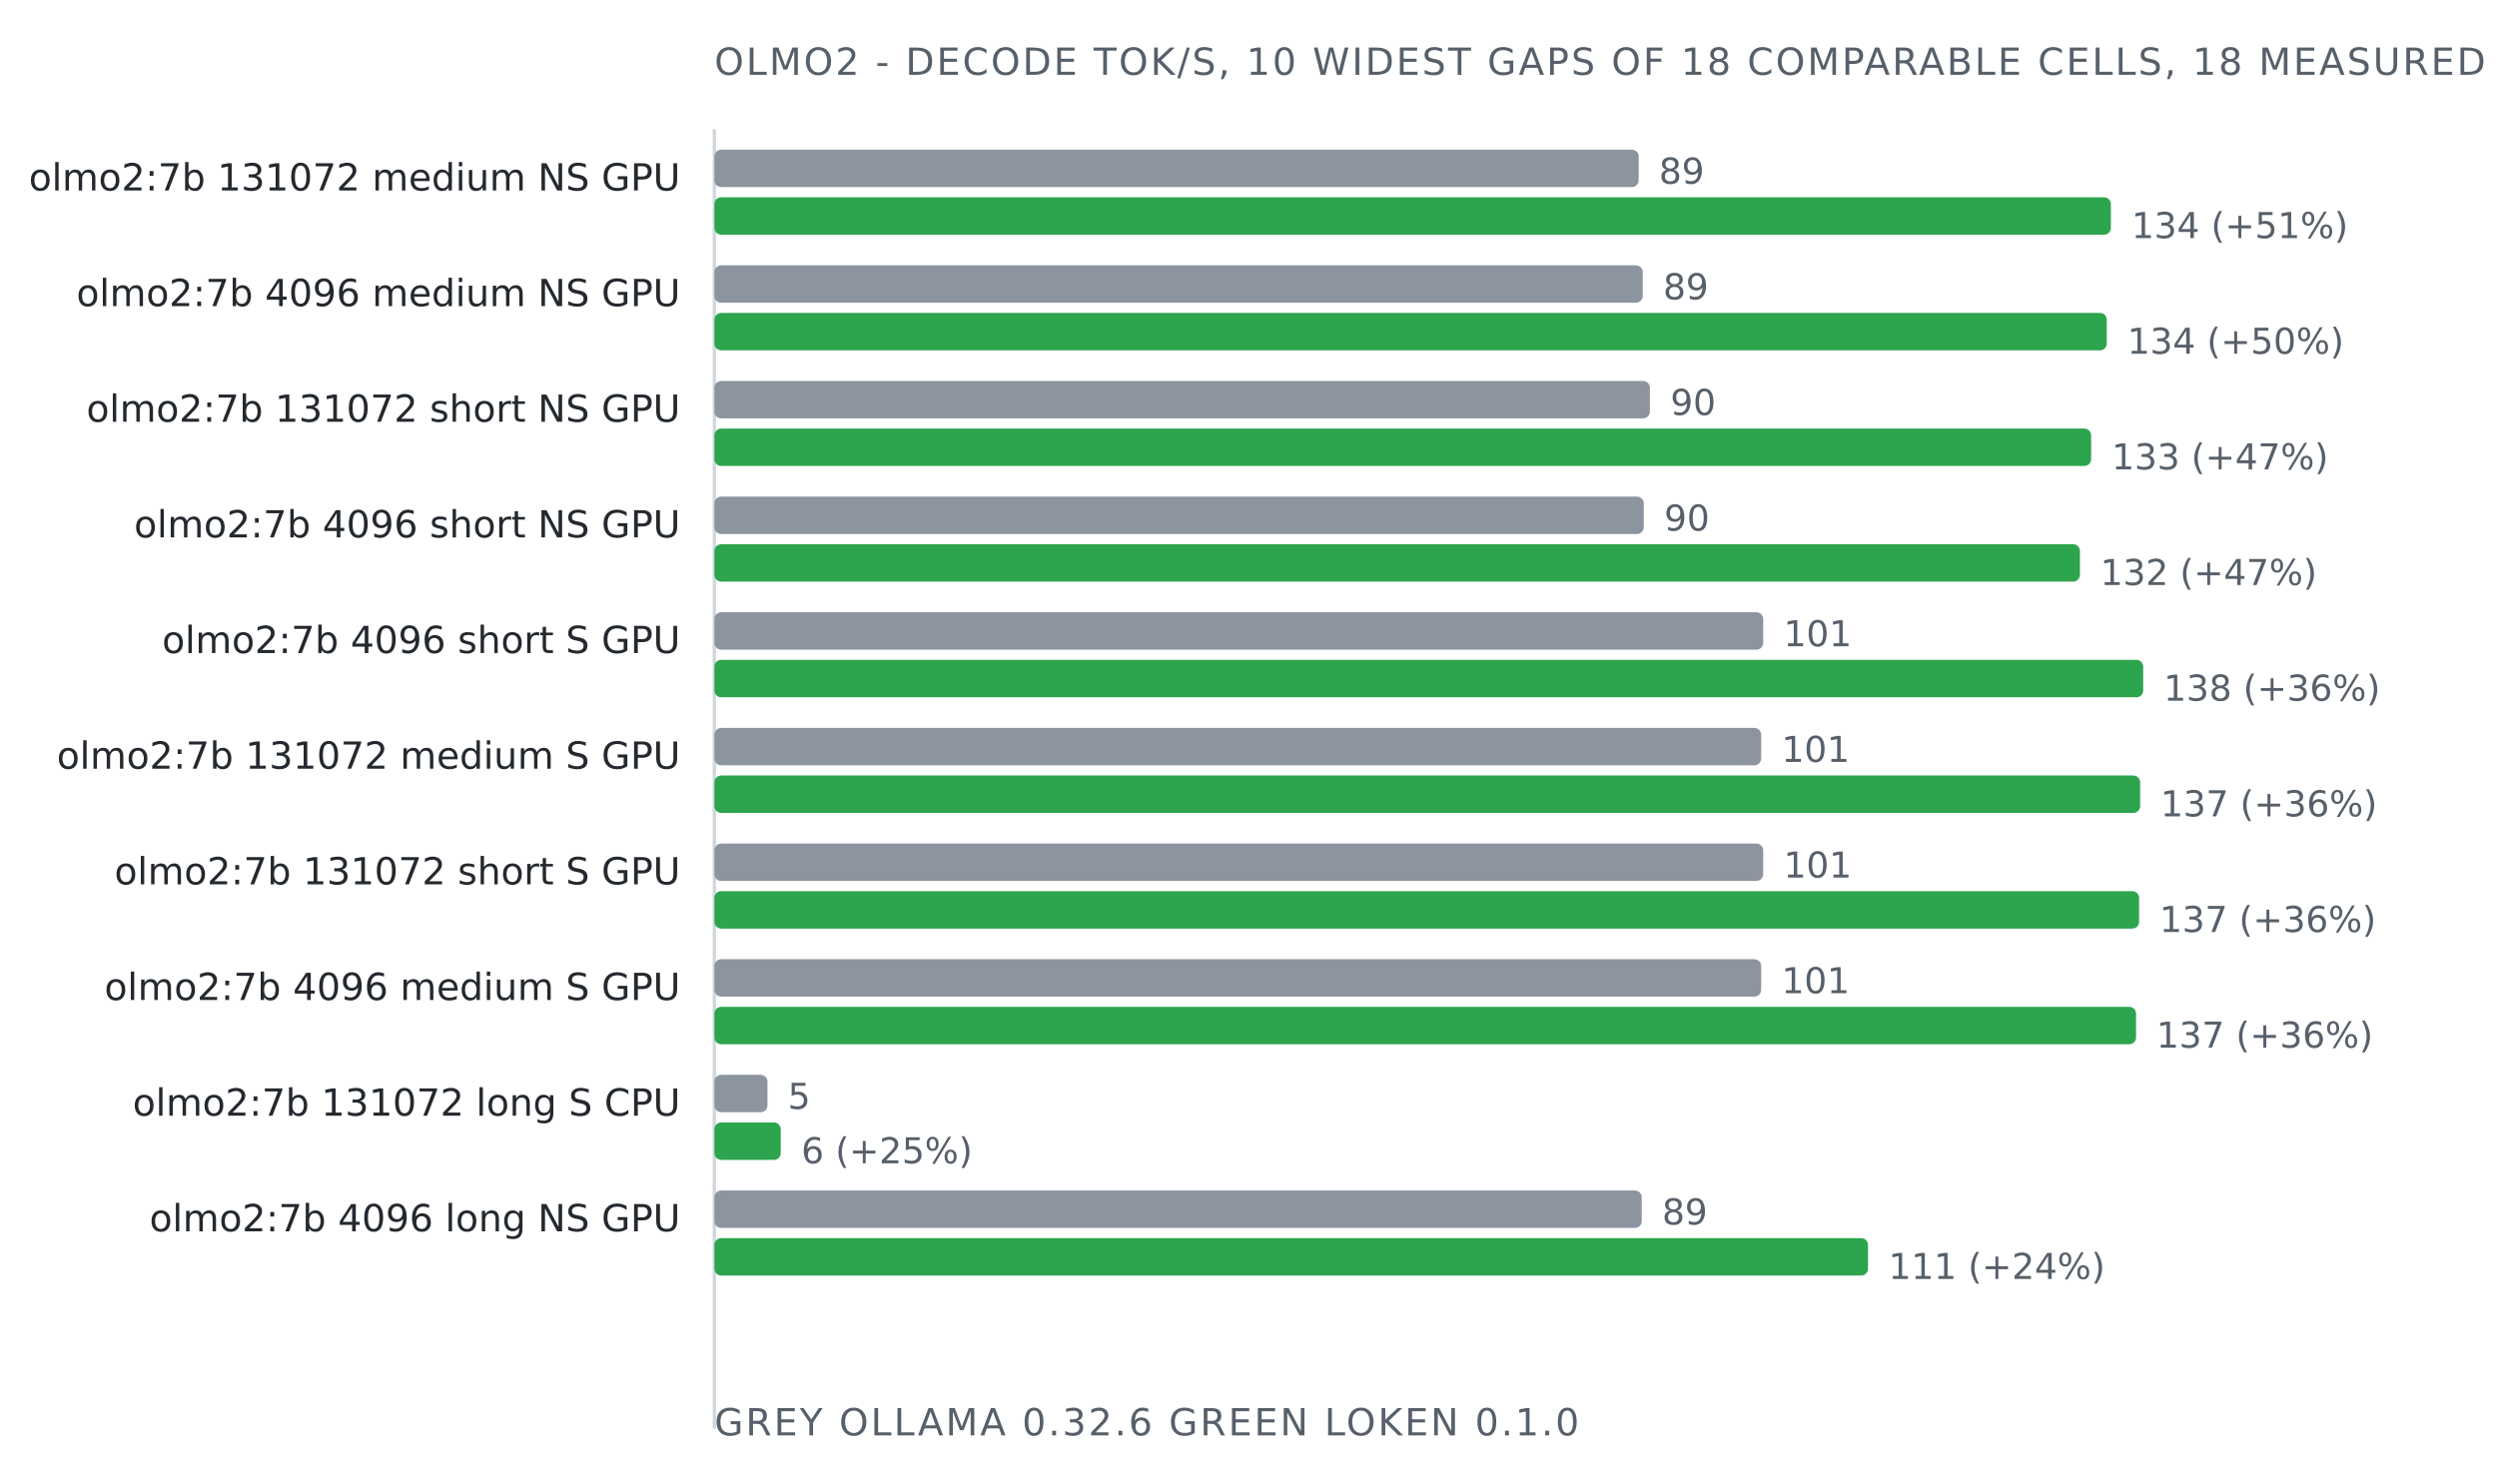
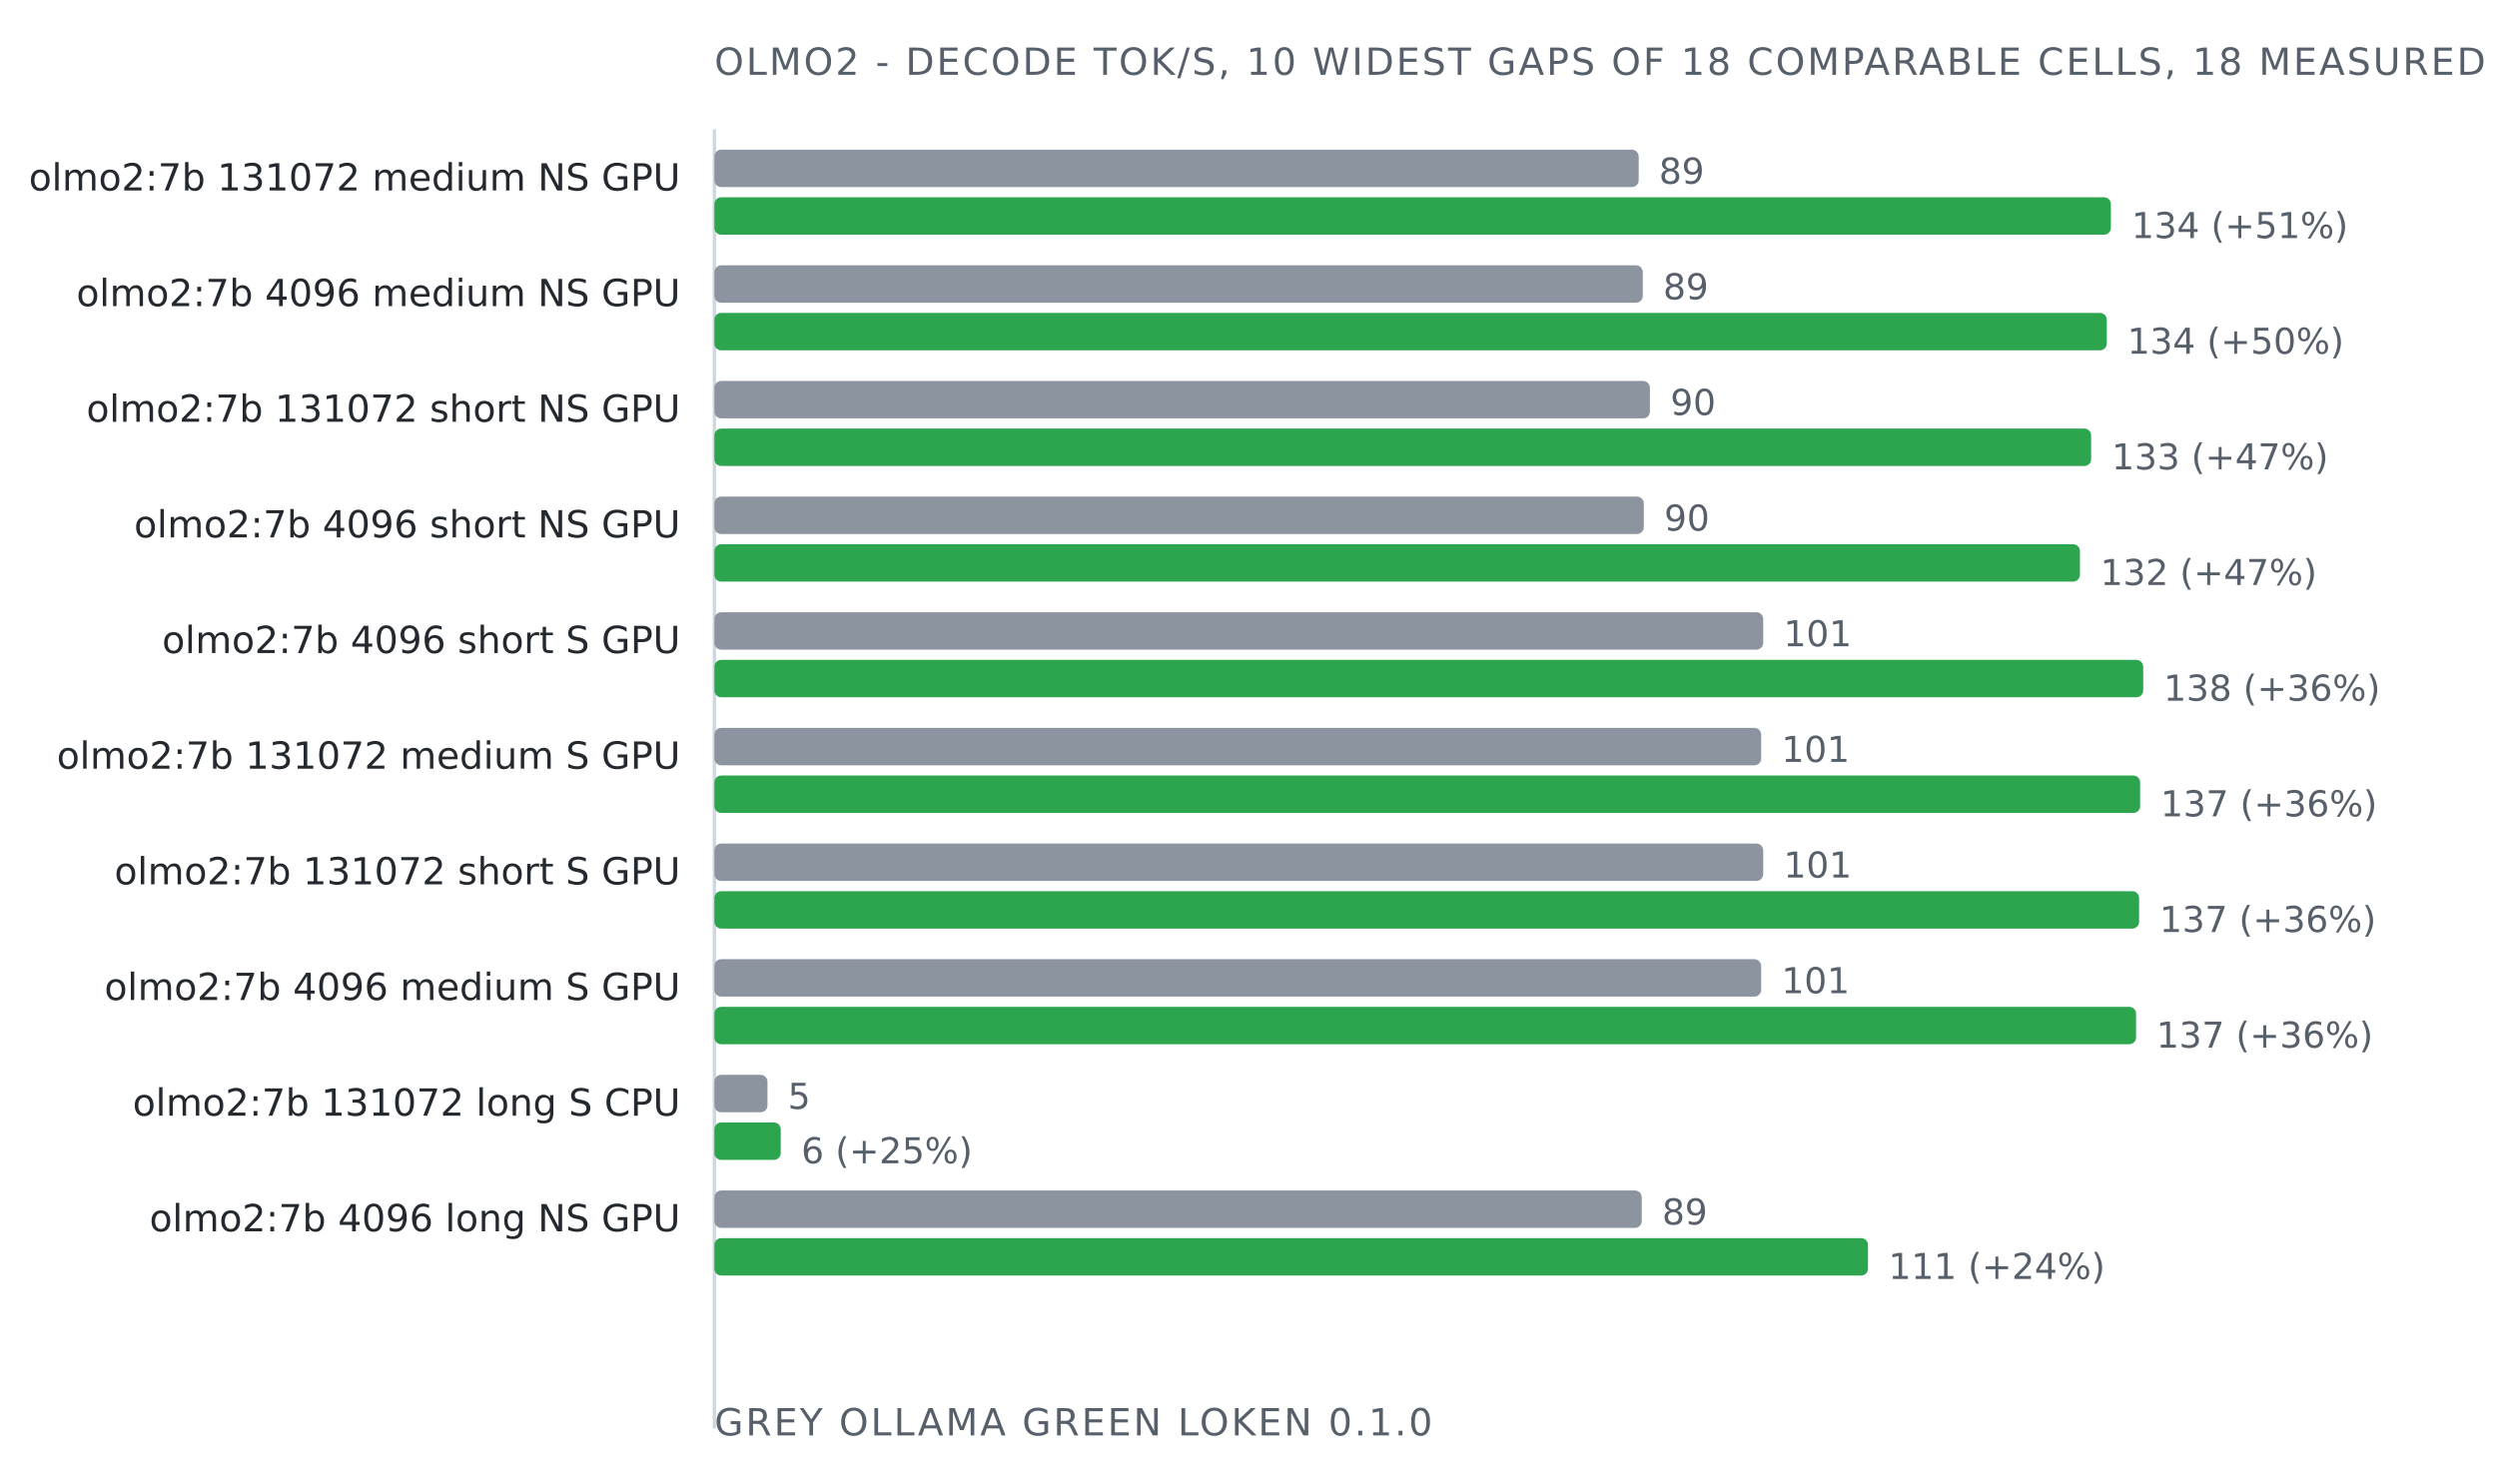
<svg xmlns="http://www.w3.org/2000/svg" width="734" height="436" viewBox="0 0 734 436" font-family="DejaVu Sans, Liberation Sans, Helvetica, Arial, sans-serif">
  <style>.t{fill:#57606a;font-size:10.5px}.m{fill:#24292f;font-size:11px}.h{fill:#57606a;font-size:11px;letter-spacing:.06em}.o{fill:#8c959f}.l{fill:#2da44e}.ax{stroke:#d0d7de;stroke-width:1}@media (prefers-color-scheme:dark){.t,.h{fill:#8b949e}.m{fill:#e6edf3}.o{fill:#6e7681}.l{fill:#3fb950}.ax{stroke:#30363d}}</style>
  <text class="h" x="210" y="22">OLMO2 - DECODE TOK/S, 10 WIDEST GAPS OF 18 COMPARABLE CELLS, 18 MEASURED</text>
  <line class="ax" x1="210" y1="38" x2="210" y2="420" />
  <text class="m" x="200" y="56" text-anchor="end">olmo2:7b 131072 medium NS GPU</text>
  <rect class="o" x="210" y="44" width="271.7" height="11" rx="2" />
  <rect class="l" x="210" y="58" width="410.5" height="11" rx="2" />
  <text class="t" x="487.657" y="54">89</text>
  <text class="t" x="626.538" y="70">134  (+51%)</text>
  <text class="m" x="200" y="90" text-anchor="end">olmo2:7b 4096 medium NS GPU</text>
  <rect class="o" x="210" y="78" width="272.9" height="11" rx="2" />
  <rect class="l" x="210" y="92" width="409.3" height="11" rx="2" />
  <text class="t" x="488.878" y="88">89</text>
  <text class="t" x="625.317" y="104">134  (+50%)</text>
  <text class="m" x="200" y="124" text-anchor="end">olmo2:7b 131072 short NS GPU</text>
  <rect class="o" x="210" y="112" width="275.0" height="11" rx="2" />
  <rect class="l" x="210" y="126" width="404.7" height="11" rx="2" />
  <text class="t" x="491.015" y="122">90</text>
  <text class="t" x="620.738" y="138">133  (+47%)</text>
  <text class="m" x="200" y="158" text-anchor="end">olmo2:7b 4096 short NS GPU</text>
  <rect class="o" x="210" y="146" width="273.2" height="11" rx="2" />
  <rect class="l" x="210" y="160" width="401.4" height="11" rx="2" />
  <text class="t" x="489.183" y="156">90</text>
  <text class="t" x="617.381" y="172">132  (+47%)</text>
  <text class="m" x="200" y="192" text-anchor="end">olmo2:7b 4096 short S GPU</text>
  <rect class="o" x="210" y="180" width="308.3" height="11" rx="2" />
  <rect class="l" x="210" y="194" width="420.0" height="11" rx="2" />
  <text class="t" x="524.285" y="190">101</text>
  <text class="t" x="636.0" y="206">138  (+36%)</text>
  <text class="m" x="200" y="226" text-anchor="end">olmo2:7b 131072 medium S GPU</text>
  <rect class="o" x="210" y="214" width="307.7" height="11" rx="2" />
  <rect class="l" x="210" y="228" width="419.1" height="11" rx="2" />
  <text class="t" x="523.674" y="224">101</text>
  <text class="t" x="635.084" y="240">137  (+36%)</text>
  <text class="m" x="200" y="260" text-anchor="end">olmo2:7b 131072 short S GPU</text>
  <rect class="o" x="210" y="248" width="308.3" height="11" rx="2" />
  <rect class="l" x="210" y="262" width="418.8" height="11" rx="2" />
  <text class="t" x="524.285" y="258">101</text>
  <text class="t" x="634.779" y="274">137  (+36%)</text>
  <text class="m" x="200" y="294" text-anchor="end">olmo2:7b 4096 medium S GPU</text>
  <rect class="o" x="210" y="282" width="307.7" height="11" rx="2" />
  <rect class="l" x="210" y="296" width="417.9" height="11" rx="2" />
  <text class="t" x="523.674" y="292">101</text>
  <text class="t" x="633.863" y="308">137  (+36%)</text>
  <text class="m" x="200" y="328" text-anchor="end">olmo2:7b 131072 long S CPU</text>
  <rect class="o" x="210" y="316" width="15.6" height="11" rx="2" />
  <rect class="l" x="210" y="330" width="19.5" height="11" rx="2" />
  <text class="t" x="231.567" y="326">5</text>
  <text class="t" x="235.535" y="342">6  (+25%)</text>
  <text class="m" x="200" y="362" text-anchor="end">olmo2:7b 4096 long NS GPU</text>
  <rect class="o" x="210" y="350" width="272.6" height="11" rx="2" />
  <rect class="l" x="210" y="364" width="339.1" height="11" rx="2" />
  <text class="t" x="488.573" y="360">89</text>
  <text class="t" x="555.113" y="376">111  (+24%)</text>
-   <text class="h" x="210" y="422">GREY OLLAMA 0.32.6   GREEN LOKEN 0.1.0</text>
+   <text class="h" x="210" y="422">GREY OLLAMA   GREEN LOKEN 0.1.0</text>
</svg>
